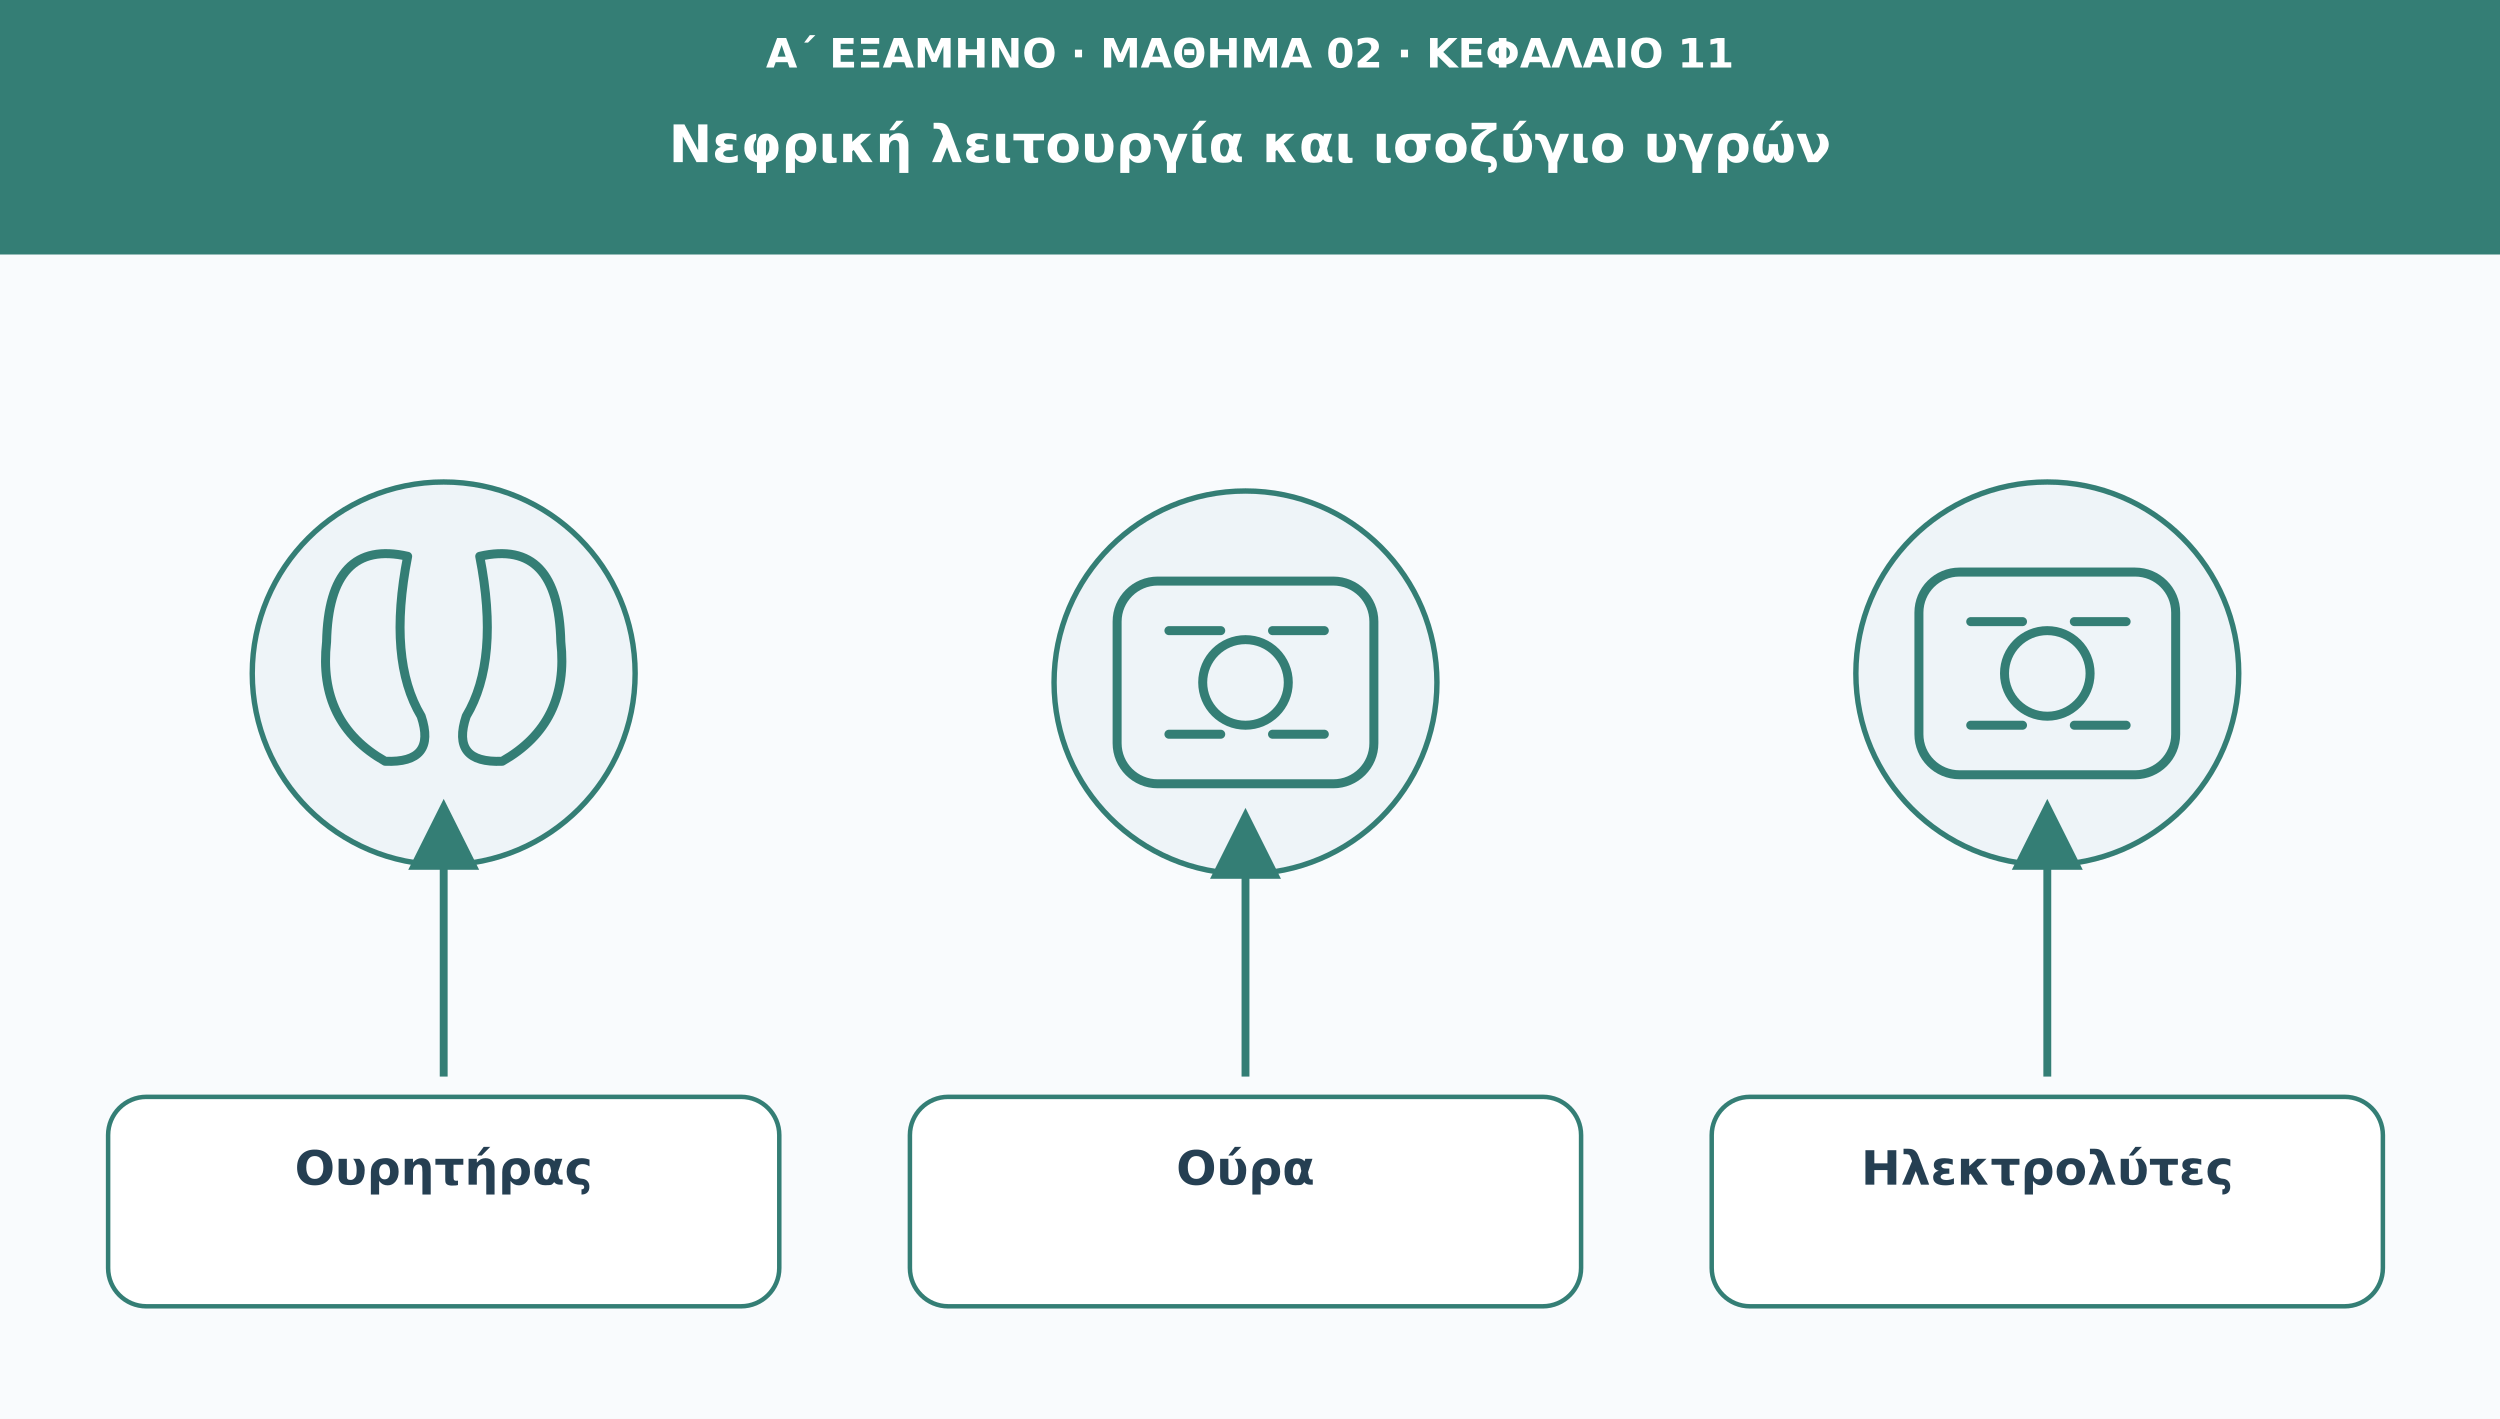
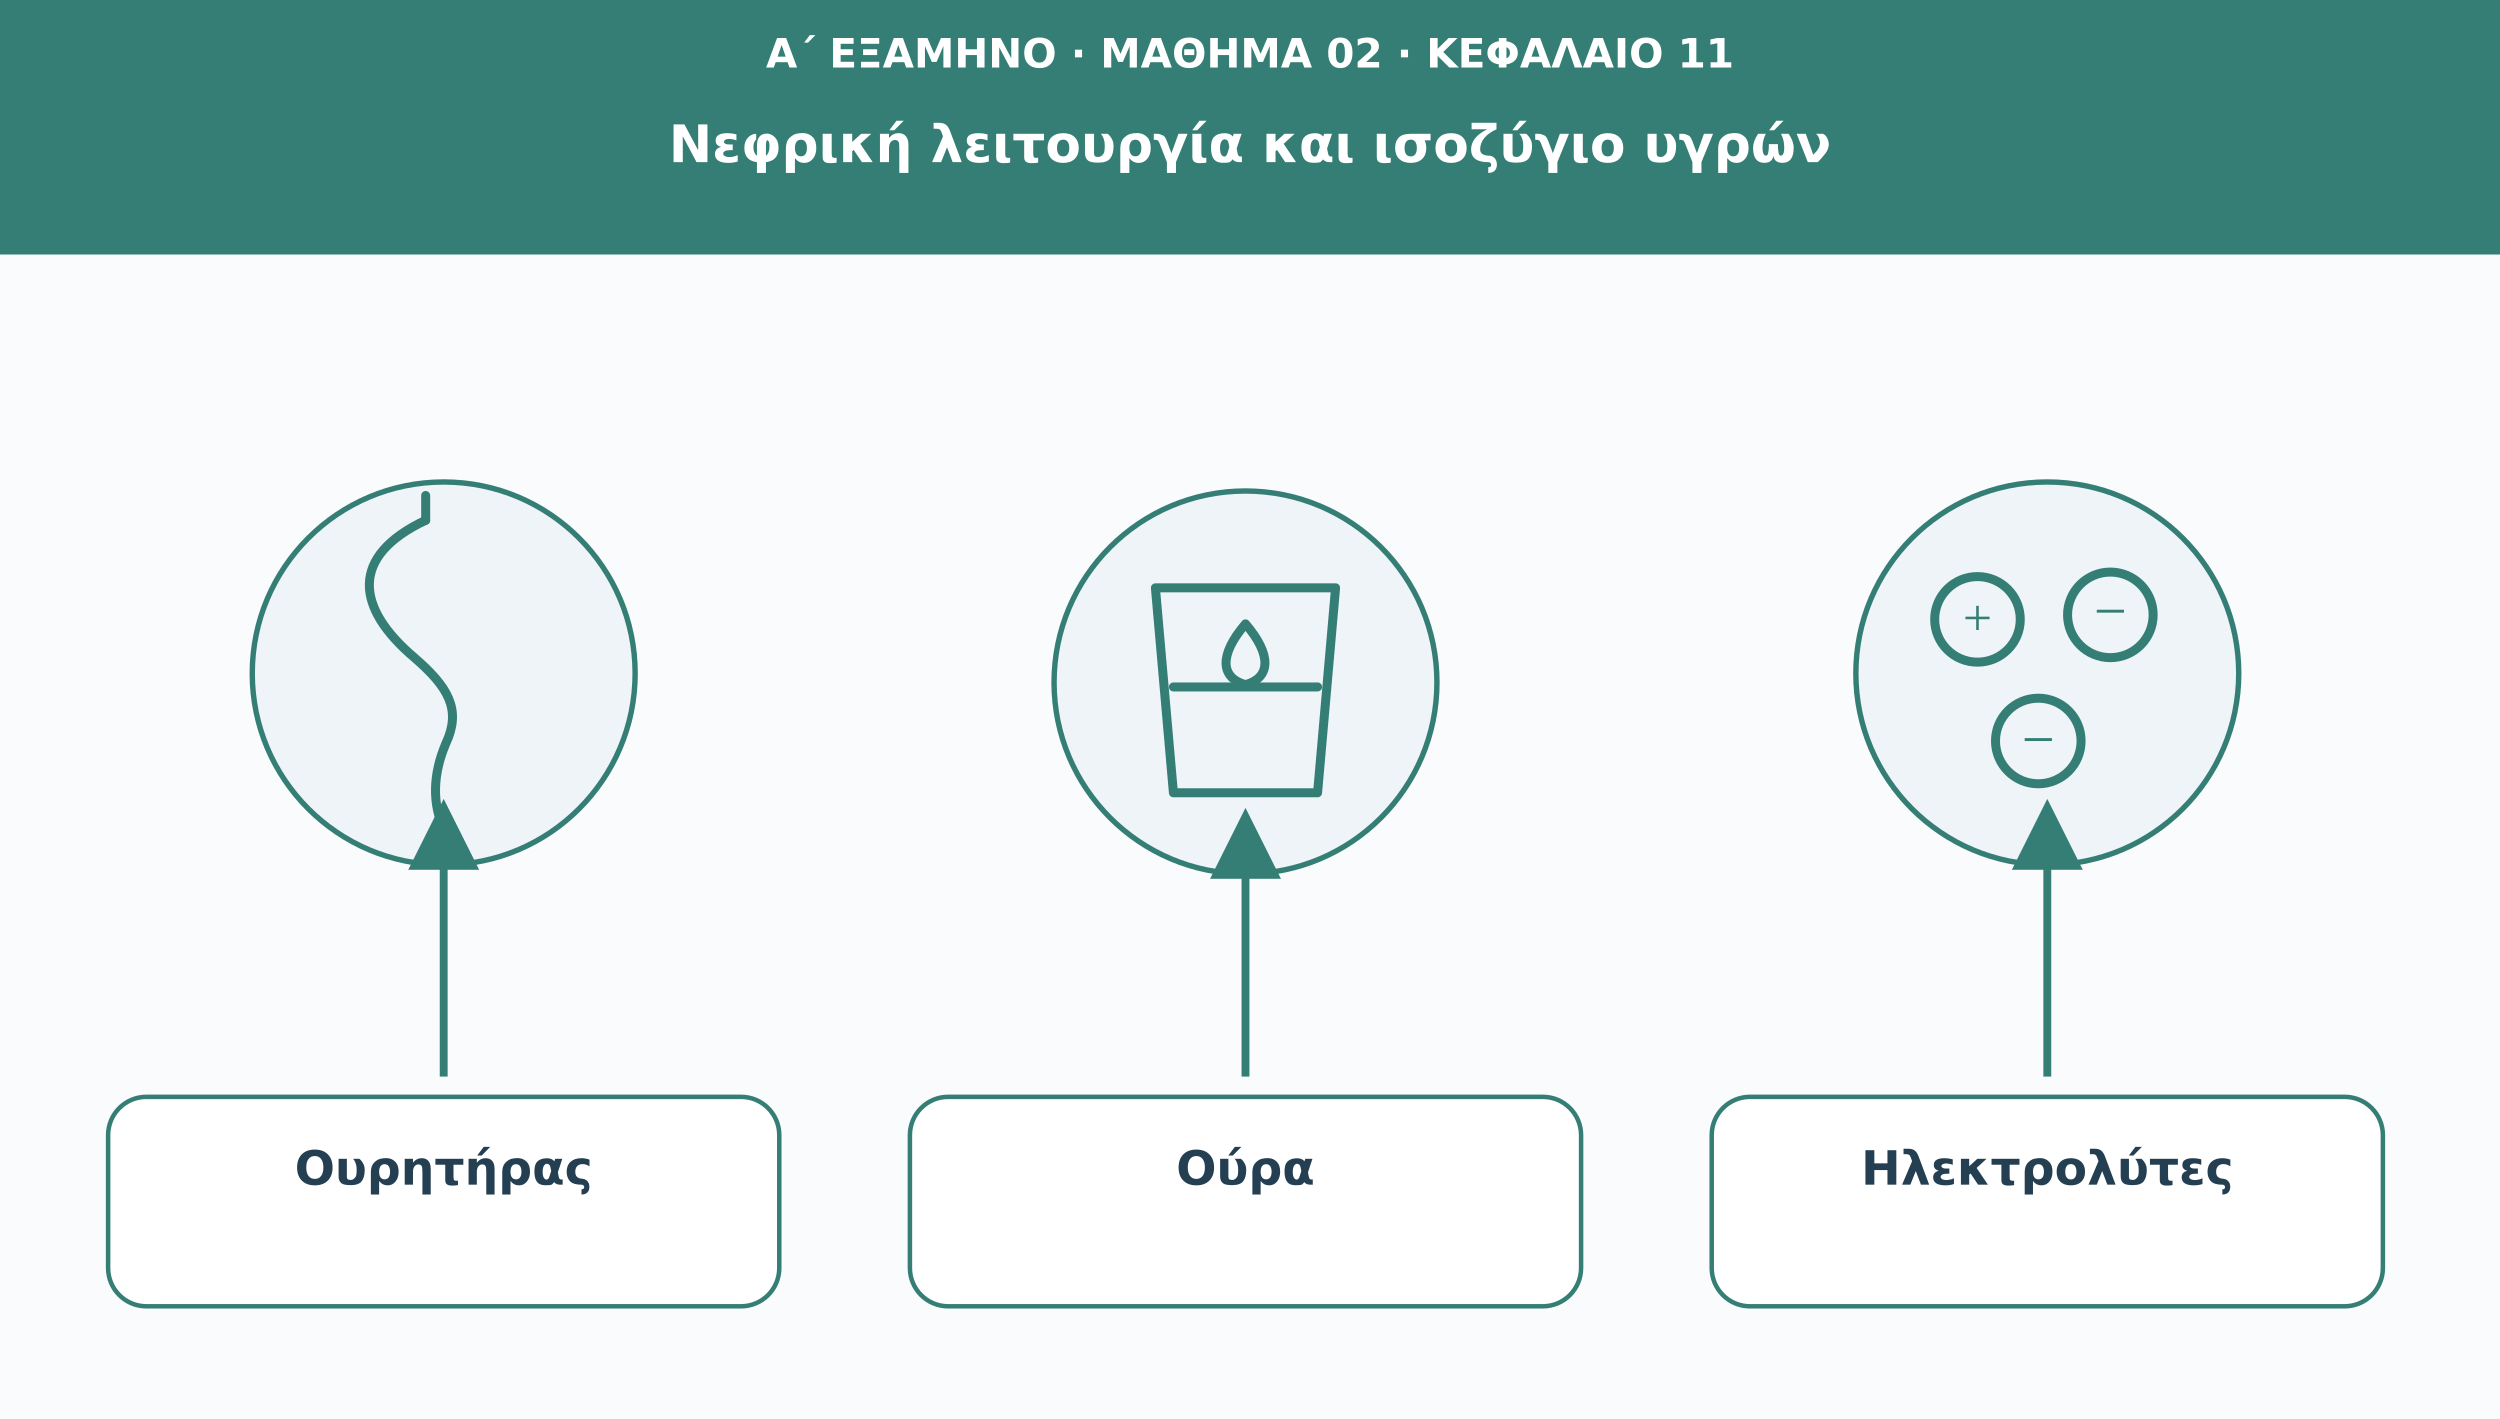
<svg xmlns="http://www.w3.org/2000/svg" viewBox="0 0 1110 630" role="img" aria-labelledby="t d">
  <defs>
    <marker id="arr" viewBox="0 0 10 10" markerWidth="9" markerHeight="9" refX="8" refY="5" orient="auto">
      <path d="M0 0L10 5L0 10Z" fill="#347e75" />
    </marker>
  </defs>
  <rect width="1110" height="630" fill="#f9fbfd" />
  <rect width="1110" height="113" fill="#347e75" />
  <text x="555" y="30" font-family="DejaVu Sans,Arial,sans-serif" font-size="18" fill="#ffffff" font-weight="690" text-anchor="middle">Α΄ ΕΞΑΜΗΝΟ · ΜΑΘΗΜΑ 02 · ΚΕΦΑΛΑΙΟ 11</text>
  <text x="555" y="72" font-family="DejaVu Sans,Arial,sans-serif" font-size="23" fill="#ffffff" font-weight="720" text-anchor="middle">Νεφρική λειτουργία και ισοζύγιο υγρών</text>
  <circle cx="197" cy="299" r="85" fill="#eef4f8" stroke="#347e75" stroke-width="2.4" />
  <g transform="translate(197 299)" fill="none" stroke="#347e75" stroke-width="4" stroke-linecap="round" stroke-linejoin="round">
-     <path d="M-16-52q-35-8-36 38q-4 36 26 53q23 1 16-20q-15-25-6-71Zm32 0q35-8 36 38q4 36-26 53q-23 1-16-20q15-25 6-71Z" />
+     <path d="M-8-68C-42-52-39-29-13-7C2 6 8 16 1 31C-5 45-5 58 0 69" />
+     <path d="M-8-68V-79M0 69V79" />
  </g>
  <path d="M197 478L197 361" stroke="#347e75" stroke-width="3.5" marker-end="url(#arr)" />
  <rect x="48" y="487" width="298" height="93" rx="17" fill="#ffffff" stroke="#347e75" stroke-width="2" />
  <text x="197" y="526" font-family="DejaVu Sans,Arial,sans-serif" font-size="21" fill="#253f52" font-weight="700" text-anchor="middle">Ουρητήρας</text>
  <circle cx="553" cy="303" r="85" fill="#eef4f8" stroke="#347e75" stroke-width="2.4" />
  <g transform="translate(553 303)" fill="none" stroke="#347e75" stroke-width="4" stroke-linecap="round" stroke-linejoin="round">
-     <rect x="-57" y="-45" width="114" height="90" rx="18" />
-     <circle r="19" />
-     <path d="M-34-23h23m23 0h23m-69 46h23m23 0h23" />
+     <path d="M-40-42H40L32 49H-32Z" />
+     <path d="M-32 2H32" />
+     <path d="M0-26C-12-12-11-2 0 1C11-2 12-12 0-26Z" />
  </g>
  <path d="M553 478L553 365" stroke="#347e75" stroke-width="3.5" marker-end="url(#arr)" />
  <rect x="404" y="487" width="298" height="93" rx="17" fill="#ffffff" stroke="#347e75" stroke-width="2" />
  <text x="553" y="526" font-family="DejaVu Sans,Arial,sans-serif" font-size="21" fill="#253f52" font-weight="700" text-anchor="middle">Ούρα</text>
  <circle cx="909" cy="299" r="85" fill="#eef4f8" stroke="#347e75" stroke-width="2.4" />
  <g transform="translate(909 299)" fill="none" stroke="#347e75" stroke-width="4" stroke-linecap="round" stroke-linejoin="round">
-     <rect x="-57" y="-45" width="114" height="90" rx="18" />
-     <circle r="19" />
-     <path d="M-34-23h23m23 0h23m-69 46h23m23 0h23" />
+     <circle cx="-31" cy="-24" r="19" />
+     <circle cx="28" cy="-26" r="19" />
+     <circle cx="-4" cy="30" r="19" />
+     <text x="-31" y="-17" font-size="23" fill="#347e75" stroke="none" text-anchor="middle">+</text>
+     <text x="28" y="-19" font-size="26" fill="#347e75" stroke="none" text-anchor="middle">−</text>
+     <text x="-4" y="38" font-size="26" fill="#347e75" stroke="none" text-anchor="middle">−</text>
  </g>
  <path d="M909 478L909 361" stroke="#347e75" stroke-width="3.5" marker-end="url(#arr)" />
  <rect x="760" y="487" width="298" height="93" rx="17" fill="#ffffff" stroke="#347e75" stroke-width="2" />
  <text x="909" y="526" font-family="DejaVu Sans,Arial,sans-serif" font-size="21" fill="#253f52" font-weight="700" text-anchor="middle">Ηλεκτρολύτες</text>
</svg>
